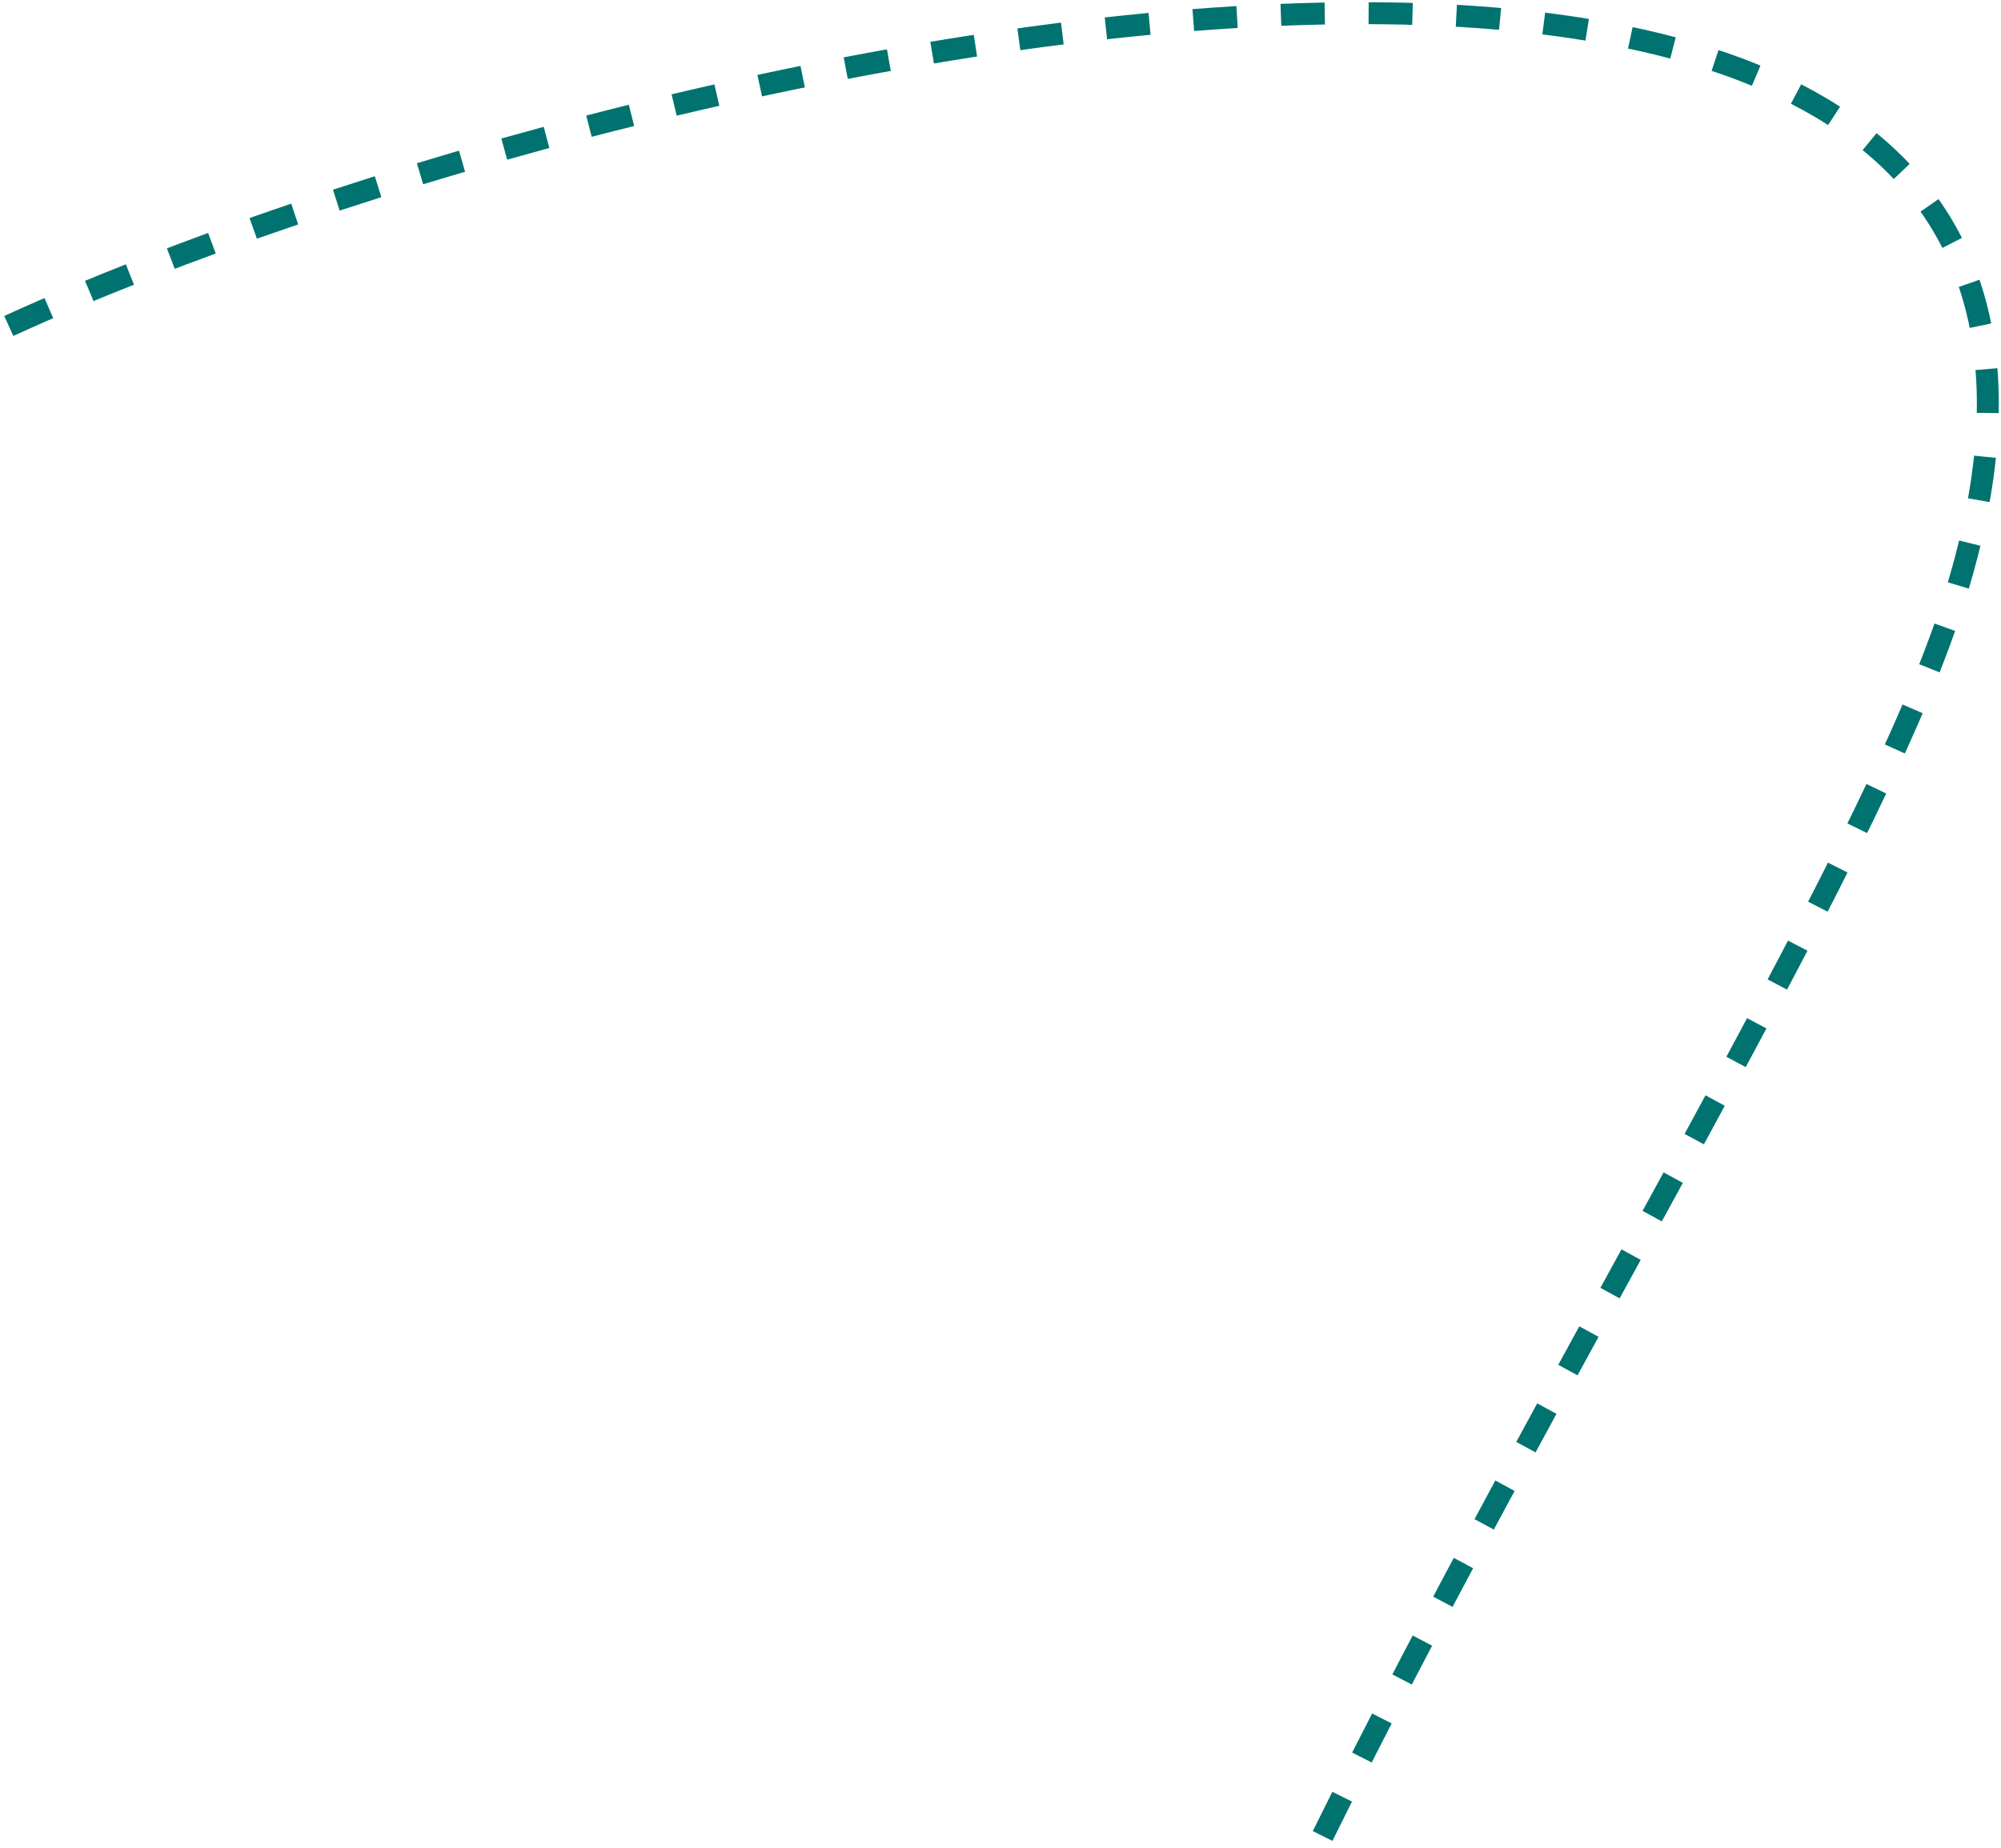
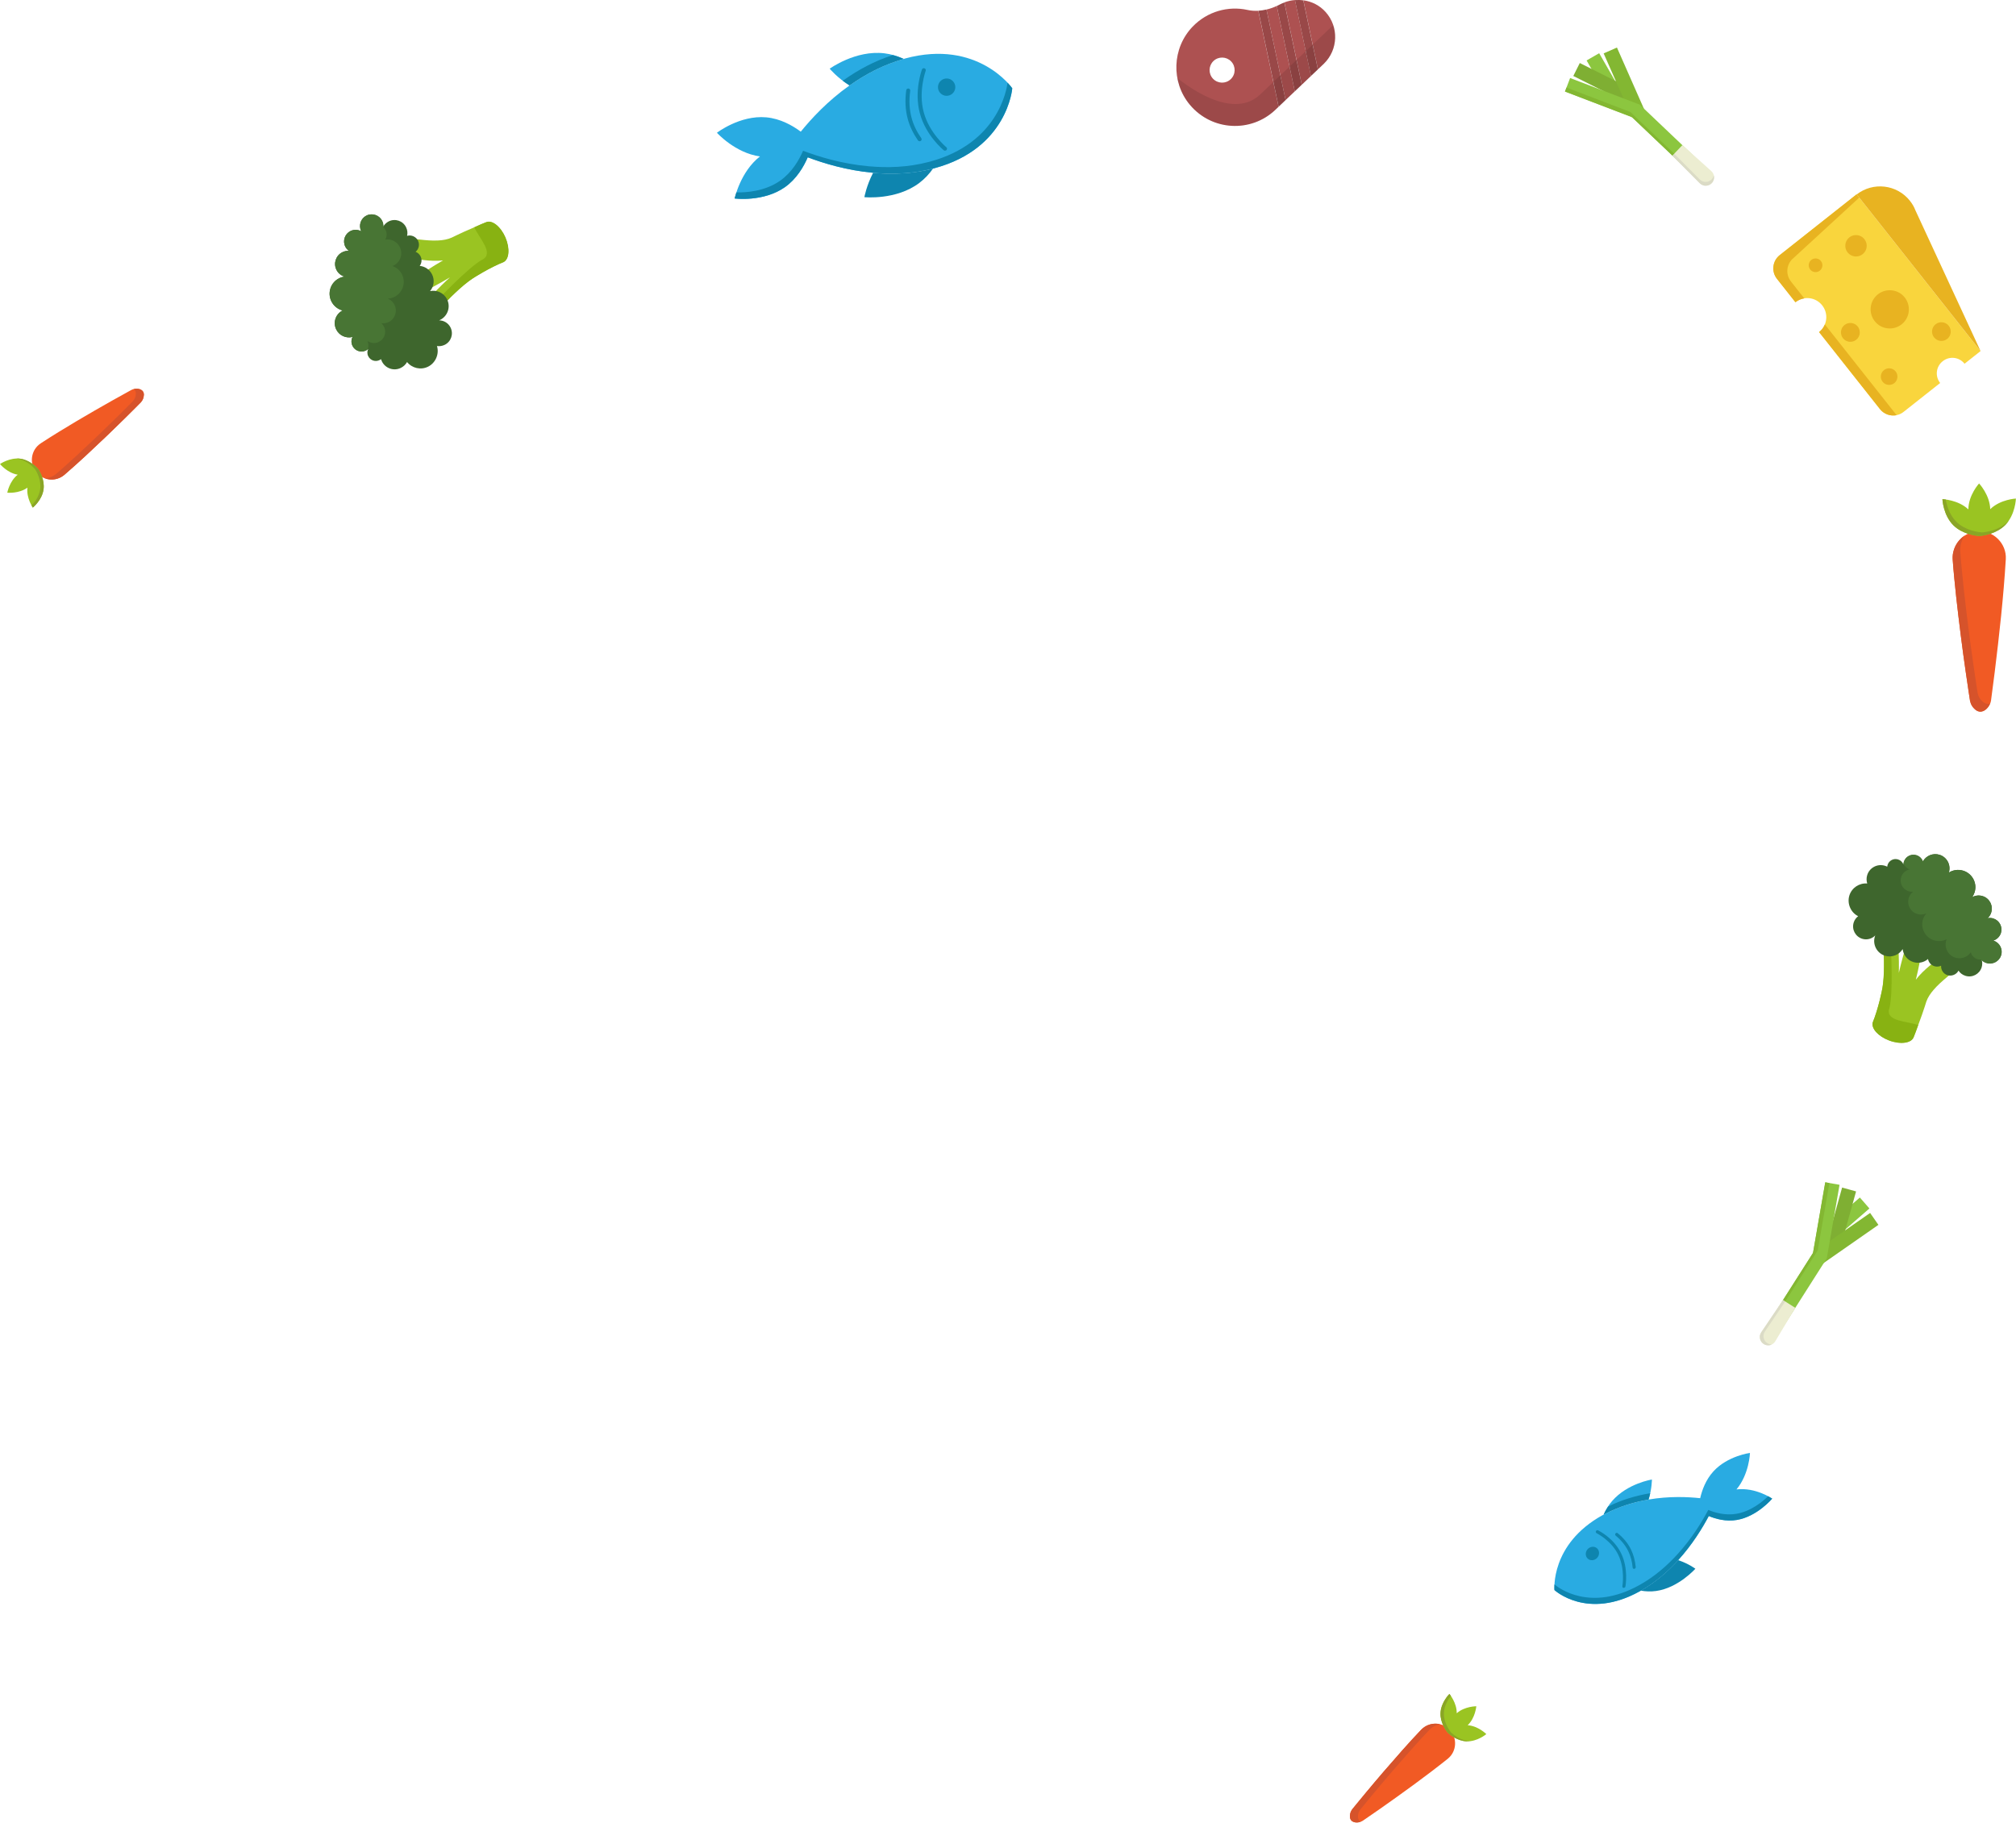
- <svg xmlns="http://www.w3.org/2000/svg" width="456" height="421" viewBox="0 0 456 421" fill="none">
-   <path d="M2 74.287C152.227 5.657 513.884 -69.038 444.178 140.068C424.67 198.588 353.141 313.493 301.12 419" stroke="#007370" stroke-width="5" stroke-dasharray="10 10" />
+ <svg xmlns="http://www.w3.org/2000/svg" id="animated-svg1" data-name="Ebene 1" viewBox="0 0 423.15 382.59">
+   <g>
+     <path d="m84.07,50.02l-.25,2.94c.82.47,1.68.81,2.53,1.08.84.26,1.7.44,2.55.55,1.33.16,2.73.22,4.09.08-2.17,1.25-4.3,2.6-6.32,4.13l1.48,2.76c2.15-.96,4.21-2.11,6.24-3.3.02,0,.03-.02.05-.03-.58.52-1.14,1.06-1.7,1.6-1.54,1.52-3.02,3.1-4.43,4.77l1.99,2.33c.55-.62,1.14-1.25,1.7-1.87.85-.92,1.74-1.84,2.63-2.72,1.18-1.15,2.39-2.28,3.69-3.26.98-.74,2.01-1.32,3.05-1.93,1.4-.79,2.83-1.53,4.32-2.13h0c1.17-.61,1.34-2.87.38-5.13-.96-2.26-2.81-3.77-4.05-3.23-.75.26-2.24.97-2.96,1.27-1.07.45-2.14.93-3.19,1.44l-1.04.5c-.81.38-1.88.57-2.86.61-2.59.15-5.28-.51-7.89-.48h-.02Z" fill="#9ac422" strokeWidth="0" />
+     <path d="m101.26,54.49c-2.82,1.47-9.59,8.67-9.59,8.67l1.59.59c.47-.48.94-.96,1.41-1.43,1.18-1.15,2.39-2.28,3.69-3.26.98-.74,2.01-1.32,3.05-1.93,1.4-.79,2.83-1.53,4.32-2.13h0c1.17-.61,1.34-2.87.38-5.13-.99-2.32-2.81-3.77-4.05-3.23-.6.21-1.72.72-2.5,1.08,1,2.28,4.21,5.46,1.7,6.78h0Z" fill="#88b212" strokeWidth="0" />
+     <path d="m75.83,48.52s.01.04.02.05c-.67-.38-1.53-.44-2.28-.07-1.2.6-1.7,2.05-1.11,3.26.18.38.46.68.78.91-.47-.03-.94.06-1.38.28-1.36.67-1.93,2.33-1.25,3.69.35.73.99,1.22,1.71,1.43-.38.05-.76.16-1.12.34-1.8.88-2.53,3.06-1.65,4.85.49,1,1.37,1.67,2.37,1.92-1.48.73-2.08,2.51-1.35,3.99.64,1.29,2.08,1.92,3.42,1.57-.28.57-.31,1.26,0,1.88.51,1.04,1.78,1.47,2.82.96.17-.09.34-.2.47-.32-.22.47-.24,1.03.02,1.53.43.87,1.49,1.24,2.36.8.11-.06.22-.12.31-.19.05.16.11.31.19.47.73,1.48,2.52,2.09,3.99,1.35.57-.28,1-.71,1.29-1.22,1.04,1.29,2.87,1.74,4.42.97,1.55-.77,2.38-2.65,1.86-4.33.54.08,1.1,0,1.62-.25,1.35-.66,1.89-2.29,1.23-3.63-.46-.94-1.41-1.5-2.4-1.51.07-.03.14-.05.2-.09,1.6-.79,2.26-2.72,1.47-4.32-.67-1.35-2.16-2.04-3.57-1.73.79-.95,1.01-2.32.42-3.5-.51-1.04-1.51-1.69-2.59-1.79.41-.57.51-1.33.18-2-.22-.45-.61-.79-1.05-.96.68-.56.92-1.53.5-2.35-.41-.82-1.4-1.27-2.28-1,.13-.59.08-1.22-.22-1.81-.66-1.35-2.29-1.89-3.63-1.23-.51.26-.91.65-1.17,1.11.02-.41-.05-.83-.25-1.22-.6-1.2-2.05-1.7-3.26-1.11-1.21.59-1.7,2.05-1.11,3.26h.03Zm8.22,2.8v.02s0,0,0,0h0s0-.01,0-.01Z" fill="#3e662d" strokeWidth="0" />
+     <path d="m76.94,45.26c-.45.22-.81.57-1.04.98-.39.68-.44,1.54-.09,2.3-.67-.36-1.5-.4-2.23-.05-1.2.6-1.7,2.05-1.11,3.26.18.38.46.68.78.91-.47-.03-.94.06-1.38.28-1.36.67-1.93,2.33-1.25,3.69.35.73.99,1.22,1.71,1.43-.38.05-.76.16-1.12.34-1.8.88-2.53,3.06-1.65,4.85.49,1,1.37,1.67,2.37,1.92-1.48.73-2.08,2.51-1.35,3.99.64,1.29,2.08,1.92,3.42,1.57-.28.57-.31,1.26,0,1.88.51,1.04,1.78,1.47,2.82.96.12-.06.23-.13.34-.21.21-.53.23-1.15,0-1.72,0-.02-.01-.04-.02-.05.63.43,1.44.56,2.2.26,1.22-.47,1.82-1.84,1.35-3.06-.15-.38-.38-.7-.68-.95.44.07.91.02,1.36-.14,1.38-.53,2.06-2.08,1.54-3.47-.28-.73-.85-1.27-1.53-1.54.37-.02.75-.09,1.11-.23,1.81-.7,2.72-2.74,2.02-4.55-.39-1.01-1.19-1.73-2.13-2.06,1.49-.58,2.23-2.25,1.65-3.74-.51-1.3-1.84-2.04-3.18-1.81.33-.53.41-1.2.17-1.81-.12-.31-.31-.57-.54-.78.05-.45-.03-.91-.24-1.34-.6-1.22-2.08-1.73-3.32-1.12h.02Z" fill="#487534" strokeWidth="0" />
+   </g>
+   <g>
+     <path d="m212.48,18.54s-.99,12.62-16.26,16.75c-.12.03-.23.06-.35.09-4.32,1.13-8.63,1.26-12.6.89-5.58-.5-10.48-2.02-13.72-3.25-.84,1.97-2.34,4.52-4.76,6.25-4.52,3.2-10.58,2.4-10.58,2.4,0,0,1.16-5.58,5.3-8.83-5.22-.73-9.03-4.97-9.03-4.97,0,0,4.84-3.73,10.34-3.24,2.99.27,5.54,1.73,7.26,3.01,2.19-2.7,5.65-6.47,10.23-9.7,3.25-2.31,7.04-4.36,11.35-5.56.12-.05.23-.08.35-.11,15.29-4.13,22.48,6.28,22.48,6.28h-.02Z" fill="#29abe2" strokeWidth="0" />
+     <path d="m192.98,29.65c-.11,0-.24-.08-.31-.18-1.01-1.47-1.73-2.97-2.14-4.51-.5-1.85-.61-3.87-.31-6.02.02-.23.24-.38.47-.36s.38.24.36.47c-.28,2.05-.18,3.96.29,5.7.38,1.44,1.07,2.88,2.03,4.25.14.18.08.44-.1.58-.08.05-.18.08-.27.07h-.02Z" fill="#0e85af" strokeWidth="0" />
+     <path d="m198.31,31.63s-.17-.03-.22-.09c-.16-.13-3.77-3.11-5.01-7.74-1.25-4.63.37-9.03.44-9.22.07-.22.33-.32.53-.24.22.07.32.31.24.53,0,.04-1.58,4.35-.4,8.71,1.18,4.36,4.7,7.3,4.74,7.32.18.15.2.4.05.58-.08.11-.22.15-.35.14l-.02.02Z" fill="#0e85af" strokeWidth="0" />
+     <path d="m198.55,20.11c1,.08,1.88-.67,1.96-1.67s-.67-1.88-1.67-1.96-1.88.67-1.96,1.67.67,1.88,1.67,1.96Z" fill="#0e85af" strokeWidth="0" />
+     <path d="m189.64,12.37c-4.28,1.21-8.08,3.25-11.35,5.56-2.58-1.63-4.14-3.51-4.14-3.51,0,0,5.43-3.95,11.47-3.23,1.45.17,2.81.6,4.02,1.15v.02Z" fill="#29abe2" strokeWidth="0" />
+     <path d="m195.85,35.38c-.77,1.08-1.73,2.15-2.9,3.03-4.84,3.66-11.52,2.98-11.52,2.98,0,0,.42-2.4,1.83-5.11,3.97.37,8.28.21,12.6-.89Z" fill="#0e85af" strokeWidth="0" />
+     <path d="m211.48,17.36c-.2,1.55-2.03,12.71-16.25,16.56-.12.03-.23.06-.35.09-4.31,1.13-8.63,1.26-12.6.89-5.58-.5-10.48-2.02-13.72-3.25-.84,1.97-2.34,4.52-4.76,6.25-3.21,2.28-7.21,2.54-9.24,2.49-.25.78-.37,1.28-.37,1.28,0,0,6.07.8,10.58-2.4,2.44-1.73,3.92-4.28,4.76-6.25,3.24,1.23,8.14,2.73,13.72,3.25,3.97.37,8.28.21,12.6-.89.12-.03.23-.06.35-.09,15.29-4.13,16.26-16.75,16.26-16.75,0,0-.32-.48-.99-1.18Z" fill="#0e85af" strokeWidth="0" />
+     <path d="m177.05,16.82s-.12.09-.16.12c.43.32.9.66,1.43.99,3.25-2.31,7.04-4.36,11.35-5.56-.7-.32-1.46-.59-2.26-.81-3.89,1.24-7.33,3.14-10.33,5.26h-.02Z" fill="#0e85af" strokeWidth="0" />
+   </g>
+   <g>
+     <path d="m8.54,93.07c4.89-3.18,10.09-6.2,15.17-9.07.84-.47,3.06-1.71,3.88-2.15.91-.5,2.63-.32,2.61,1.02-.03.66-.24,1.15-.64,1.59l-1.04,1.05-2.1,2.09c-2.71,2.68-5.72,5.56-8.52,8.15-1.45,1.32-2.9,2.65-4.38,3.92-1.74,1.49-4.35,1.28-5.84-.45-1.62-1.87-1.2-4.8.86-6.14Z" fill="#f15a24" strokeWidth="0" />
+     <path d="m28.52,82.64c-.03.66-.24,1.15-.64,1.59l-1.04,1.05-2.1,2.09c-2.71,2.68-5.72,5.56-8.52,8.15-1.45,1.32-2.9,2.65-4.38,3.92-.71.6-1.56.92-2.42.98,1.36.49,2.92.26,4.1-.74,1.49-1.27,2.93-2.6,4.38-3.92,2.8-2.6,5.82-5.47,8.52-8.15l2.1-2.09,1.04-1.05c.39-.44.61-.92.64-1.59.02-1.14-1.21-1.44-2.13-1.2.28.21.47.52.46.96h0Z" fill="#d6532b" strokeWidth="0" />
+     <path d="m0,97.41s1.53,1.88,3.72,2.24c-1.75,1.37-2.19,3.78-2.19,3.78,0,0,2.43.25,4.23-1.06-.26,2.2,1.13,4.19,1.13,4.19,0,0,1.95-1.58,2.25-3.82.27-1.94-.76-3.73-1.04-4.19h0s-.02-.02-.04-.04c-.02-.03-.04-.05-.04-.05h0c-.35-.4-1.8-1.88-3.73-2.16-2.24-.32-4.3,1.12-4.3,1.12v-.02Z" fill="#9ac422" strokeWidth="0" />
+     <path d="m3.42,96.26c.05,0,.1.01.16.02,1.94.27,3.38,1.76,3.73,2.16h0s.01.02.04.05c.03.03.04.04.04.04h0c.28.45,1.32,2.25,1.04,4.19-.22,1.55-1.21,2.78-1.81,3.39.16.28.27.45.27.45,0,0,1.95-1.58,2.25-3.82.27-1.94-.76-3.73-1.04-4.19h0s-.02-.02-.04-.04c-.02-.03-.04-.05-.04-.05h0c-.35-.4-1.8-1.88-3.73-2.16-.3-.04-.59-.06-.87-.04Z" fill="#8aa526" strokeWidth="0" />
+   </g>
+   <g>
+     <path d="m382.39,258.34l2,2.3,7.99-6.95-2-2.3-7.99,6.95Z" fill="#8cc63f" strokeWidth="0" />
+     <path d="m389.58,250.11l-2.93-.81-3.2,11.52,2.93.81,3.2-11.52Z" fill="#7faf33" strokeWidth="0" />
+     <path d="m380.51,263.01l1.74,2.5,12.02-8.38-1.74-2.5-12.02,8.38Z" fill="#83b732" strokeWidth="0" />
+     <path d="m383.44,264.15l2.67-15.43-2.99-.52-2.57,14.82-11,17.29,2.57,1.63,11.32-17.79h-.02s.02,0,.02,0Z" fill="#8cc63f" strokeWidth="0" />
+     <path d="m374.25,272.92l-4.57,6.76c-.56.82-.32,1.93.51,2.46.83.53,1.94.27,2.44-.58l4.19-7.01-2.57-1.63h0Z" fill="#ecedd1" strokeWidth="0" />
+     <path d="m374.25,272.92l.46.3,6.82-10.72,2.45-14.15-.87-.15-2.57,14.82-6.3,9.9Z" fill="#83b732" strokeWidth="0" />
+     <path d="m370.96,281.98c-.83-.53-1.07-1.65-.51-2.46l4.26-6.3-.46-.3-4.57,6.76c-.56.82-.32,1.93.51,2.46.53.34,1.17.36,1.7.1-.32,0-.63-.09-.92-.27h0Z" fill="#dbdbc6" strokeWidth="0" />
+   </g>
+   <g>
+     <path d="m326.28,333.8s6.85,6.37,17.86.28c.08-.05.17-.1.25-.14,3.09-1.74,5.69-4.03,7.84-6.4,3.03-3.32,5.15-6.84,6.44-9.28,1.47.62,3.62,1.2,5.9.82,4.24-.71,7.41-4.47,7.41-4.47,0,0-3.45-2.42-7.5-1.94,2.7-3.25,2.83-7.66,2.83-7.66,0,0-4.7.61-7.68,3.88-1.62,1.78-2.39,3.97-2.77,5.62-2.63-.28-6.53-.45-10.82.28-3.06.51-6.3,1.47-9.42,3.16-.09.04-.18.09-.26.13-11.02,6.1-10.08,15.73-10.08,15.73h.01Z" fill="#29abe2" strokeWidth="0" />
+     <path d="m343.24,329.22c.06-.07.1-.17.09-.27-.14-1.36-.46-2.57-.98-3.64-.62-1.29-1.57-2.45-2.81-3.46-.12-.11-.33-.08-.45.06s-.1.34.02.45c1.18.97,2.07,2.07,2.66,3.28.49,1,.8,2.16.92,3.44,0,.18.17.29.35.26.07-.02.14-.05.2-.11h.01Z" fill="#0e85af" strokeWidth="0" />
+     <path d="m341.09,333.22s.08-.11.08-.17c.03-.16.67-3.77-.91-6.98-1.56-3.22-4.7-4.74-4.84-4.81-.15-.08-.35,0-.43.16-.09.16-.03.34.12.43.02.02,3.09,1.52,4.56,4.55,1.47,3.03.87,6.56.86,6.6-.03.18.08.32.26.34.1.01.21-.04.28-.12h.02Z" fill="#0e85af" strokeWidth="0" />
+     <path d="m335.23,327.04c-.55.59-1.44.66-1.98.15s-.54-1.4,0-1.99,1.44-.66,1.98-.15.54,1.4,0,1.99Z" fill="#0e85af" strokeWidth="0" />
+     <path d="m336.62,317.93c3.11-1.68,6.36-2.64,9.42-3.16.7-2.3.69-4.18.69-4.18,0,0-5.15.81-8.34,4.5-.77.89-1.35,1.86-1.79,2.83h.01Z" fill="#29abe2" strokeWidth="0" />
+     <path d="m344.4,333.92c.99.17,2.08.23,3.21.07,4.66-.64,8.24-4.67,8.24-4.67,0,0-1.44-1.09-3.61-1.8-2.15,2.37-4.76,4.65-7.84,6.4Z" fill="#0e85af" strokeWidth="0" />
+     <path d="m326.27,332.61c.88.74,7.5,5.85,17.76.18.08-.05.17-.1.25-.14,3.09-1.74,5.69-4.03,7.84-6.4,3.03-3.32,5.15-6.84,6.44-9.28,1.47.62,3.62,1.2,5.9.82,3.01-.5,5.49-2.55,6.66-3.69.54.29.85.5.85.5,0,0-3.16,3.76-7.41,4.47-2.29.39-4.42-.2-5.9-.82-1.29,2.44-3.42,5.95-6.44,9.28-2.15,2.37-4.76,4.65-7.84,6.4-.08.05-.17.1-.25.14-11.02,6.1-17.86-.28-17.86-.28,0,0-.05-.44,0-1.19Z" fill="#0e85af" strokeWidth="0" />
+     <path d="m346.22,313.49s.11-.02.15-.02c-.09.41-.2.85-.35,1.32-3.06.51-6.3,1.47-9.42,3.16.25-.56.56-1.12.93-1.68,2.9-1.45,5.86-2.29,8.68-2.77h.01Z" fill="#0e85af" strokeWidth="0" />
+   </g>
+   <g>
+     <path d="m265.83,2l4.01,19.01,1.93-1.84-3.78-17.92c-.7.33-1.42.58-2.16.75h0Zm7.74-1.93l3.06,14.49,1.27-1.21c2.99-2.94,3.14-7.71.34-10.83-1.24-1.39-2.91-2.22-4.67-2.46Zm-3.98.44l3.65,17.28,1.93-1.84L271.81.01c-.75.05-1.5.22-2.21.49h-.01Zm-7.77,1.57c-4.01-.87-8.39.29-11.49,3.51-4.32,4.49-4.58,11.63-.58,16.41,4.61,5.51,12.83,5.92,17.95,1.05l.67-.64-4.26-20.15c-.77.04-1.54-.01-2.3-.18Zm-3.49,14.54c-1.06,1.01-2.72.96-3.72-.09-1-1.05-.96-2.72.09-3.72,1.05-1,2.72-.96,3.72.09,1,1.05.96,2.72-.09,3.72Z" fill="#ad5151" strokeWidth="0" />
+     <path d="m273.56.08l3.06,14.49-1.46,1.38L271.8.02c.59-.04,1.18-.03,1.77.06h0Z" fill="#994848" strokeWidth="0" />
+     <path d="m269.58.51l3.65,17.28-1.46,1.39-3.78-17.92c.21-.09.42-.2.62-.31.05-.02.09-.05.14-.07.27-.14.55-.26.84-.36h0Z" fill="#994848" strokeWidth="0" />
+     <path d="m265.83,2l4.01,19.01-1.46,1.39-4.26-20.15c.57-.04,1.14-.12,1.7-.26h0Z" fill="#994848" strokeWidth="0" />
+     <path d="m275.16,15.96l1.46-1.38,1.27-1.21c2.2-2.16,2.86-5.32,1.94-8.09l-15.31,14.54c-5.44,5.17-14.27-.93-17.4-3.43.38,2.01,1.25,3.95,2.63,5.6,4.61,5.51,12.83,5.92,17.95,1.05l.67-.64,1.46-1.39,1.93-1.84,1.46-1.39,1.93-1.84v.02Z" isolation="isolate" opacity=".1" strokeWidth="0" />
+   </g>
+   <g>
+     <path d="m407.78,75.82c1.41-1.12,3.46-.88,4.57.54l3.36-2.66-26.01-32.91-16.15,12.77c-1.52,1.21-1.78,3.43-.58,4.95l3.89,4.93c1.74-1.37,4.24-1.08,5.61.66,1.37,1.74,1.08,4.24-.66,5.61l12.79,16.18c1.21,1.52,3.43,1.78,4.95.58l7.68-6.07c-1.12-1.41-.88-3.46.54-4.57Z" fill="#f9d53d" strokeWidth="0" />
+     <path d="m389.67,40.85c3.46-2.73,8.49-2.15,11.22,1.31.49.62.89,1.3,1.15,2l13.68,29.55-26.01-32.91" fill="#e8b321" strokeWidth="0" />
+     <path d="m387.8,52.99c.77.97,2.18,1.14,3.16.37s1.14-2.18.37-3.16c-.77-.97-2.18-1.14-3.16-.37-.97.77-1.14,2.18-.37,3.16Z" fill="#e8b321" strokeWidth="0" />
+     <path d="m393.5,67.43c1.37,1.74,3.9,2.03,5.64.66,1.74-1.37,2.03-3.9.66-5.64-1.37-1.74-3.9-2.03-5.64-.66-1.74,1.37-2.03,3.9-.66,5.64Z" fill="#e8b321" strokeWidth="0" />
+     <path d="m395.15,80.14c.6.76,1.7.88,2.45.29.76-.6.88-1.7.29-2.45-.6-.76-1.7-.88-2.45-.29-.76.6-.88,1.7-.29,2.45Z" fill="#e8b321" strokeWidth="0" />
+     <path d="m379.95,56.58c.49.62,1.4.73,2.02.24.62-.49.73-1.4.24-2.02-.49-.62-1.4-.73-2.02-.24s-.73,1.4-.24,2.02Z" fill="#e8b321" strokeWidth="0" />
+     <path d="m405.96,70.83c.67.85,1.91.99,2.75.32.85-.67.99-1.91.32-2.76-.67-.85-1.91-.99-2.76-.32-.85.67-.99,1.91-.32,2.76Z" fill="#e8b321" strokeWidth="0" />
+     <path d="m386.83,71c.68.86,1.92,1,2.78.33.86-.68,1-1.92.33-2.78-.68-.86-1.92-1-2.78-.33-.86.68-1,1.92-.33,2.78Z" fill="#e8b321" strokeWidth="0" />
+     <path d="m375.91,59.08c-1.21-1.52-.94-3.75.58-4.95l13.75-12.64-.55-.69-16.15,12.77c-1.52,1.21-1.78,3.43-.58,4.95l3.89,4.93c.56-.45,1.21-.7,1.86-.81l-2.81-3.56Z" fill="#e8b321" strokeWidth="0" />
+     <path d="m383.03,68.11c-.25.61-.66,1.17-1.21,1.6l12.79,16.18c.86,1.09,2.21,1.51,3.48,1.27l-15.05-19.04Z" fill="#e8b321" strokeWidth="0" />
+   </g>
+   <g>
+     <path d="m421.01,117.39c-.47,7.85-1.37,15.91-2.33,23.72-.16,1.29-.6,4.69-.77,5.93-.19,1.38-1.76,3.11-3.2,2.01-.7-.56-1.05-1.18-1.21-1.96l-.3-1.97-.58-3.95c-.74-5.08-1.44-10.66-2.01-15.78-.27-2.63-.55-5.27-.74-7.89-.22-3.07,2.1-5.75,5.17-5.97,3.32-.26,6.17,2.55,5.97,5.86Z" fill="#f15a24" strokeWidth="0" />
+     <path d="m416.3,147.41c-.7-.56-1.05-1.18-1.21-1.96l-.3-1.97-.58-3.95c-.74-5.08-1.44-10.66-2.01-15.78-.27-2.63-.55-5.27-.74-7.89-.09-1.25.25-2.43.88-3.41-1.61,1.08-2.62,2.96-2.48,5.04.18,2.63.47,5.26.74,7.89.57,5.12,1.27,10.69,2.01,15.78l.58,3.95.3,1.97c.16.78.51,1.4,1.21,1.96,1.22.94,2.53-.15,3.01-1.35-.45.14-.94.09-1.41-.27h0Z" fill="#d6532b" strokeWidth="0" />
+     <path d="m423.15,104.66s-3.27.15-5.41,2.23c-.08-3-2.34-5.4-2.34-5.4,0,0-2.23,2.44-2.25,5.44-2.18-2.04-5.45-2.14-5.45-2.14,0,0,.15,3.37,2.33,5.51,1.88,1.84,4.66,2.17,5.37,2.22h0s.03,0,.08,0c.05,0,.09,0,.09,0h0c.72-.07,3.48-.45,5.33-2.32,2.14-2.18,2.23-5.55,2.23-5.55v.02Z" fill="#9ac422" strokeWidth="0" />
+     <path d="m421.66,109.28c-.05.05-.1.1-.15.16-1.84,1.88-4.62,2.25-5.33,2.32h0s-.03,0-.09,0c-.06,0-.08.01-.08.01h0c-.72-.06-3.5-.38-5.37-2.23-1.5-1.48-2.04-3.54-2.23-4.68-.44-.06-.7-.07-.7-.07,0,0,.15,3.37,2.33,5.51,1.88,1.84,4.66,2.17,5.37,2.22h0s.03,0,.08,0c.05,0,.09,0,.09,0h0c.72-.07,3.48-.45,5.33-2.32.29-.29.53-.59.75-.92Z" fill="#8aa526" strokeWidth="0" />
+   </g>
+   <g>
+     <path d="m338.3,21.87l2.64-1.52-5.28-9.18-2.64,1.52,5.28,9.18Z" fill="#8cc63f" strokeWidth="0" />
+     <path d="m331.59,13.23l-1.36,2.72,10.69,5.36,1.36-2.72-10.69-5.36Z" fill="#7faf33" strokeWidth="0" />
+     <path d="m342.51,24.62l2.79-1.23-5.91-13.41-2.79,1.23,5.91,13.41Z" fill="#83b732" strokeWidth="0" />
+     <path d="m344.19,21.97l-14.63-5.59-1.08,2.84,14.05,5.37,14.85,14.12,2.09-2.2-15.28-14.53-.02.02v-.02Z" fill="#8cc63f" strokeWidth="0" />
+     <path d="m351.04,32.67l5.75,5.79c.69.7,1.83.68,2.51-.03.68-.71.63-1.85-.1-2.51l-6.07-5.46-2.09,2.2h0Z" fill="#ecedd1" strokeWidth="0" />
+     <path d="m351.04,32.67l.38-.4-9.21-8.76-13.41-5.13-.31.83,14.05,5.37,8.5,8.08Z" fill="#83b732" strokeWidth="0" />
+     <path d="m359.29,37.65c-.68.71-1.82.73-2.51.03l-5.37-5.39-.38.4,5.75,5.79c.69.7,1.83.68,2.51-.03.43-.46.57-1.08.43-1.65-.06.31-.21.6-.45.85h0Z" fill="#dbdbc6" strokeWidth="0" />
+   </g>
+   <g>
+     <path d="m411.66,202.41l-1.96-2.21c-.91.27-1.74.66-2.53,1.09-.77.43-1.49.92-2.16,1.46-1.03.86-2.04,1.82-2.88,2.91.6-2.43,1.09-4.91,1.38-7.43l-3.02-.84c-.79,2.22-1.38,4.5-1.92,6.79-.01.01,0,.04-.01.06.02-.78.02-1.56.01-2.33-.03-2.16-.15-4.33-.39-6.5l-3.06-.17c.07.83.12,1.69.18,2.52.07,1.25.13,2.53.15,3.78.02,1.64,0,3.31-.19,4.92-.14,1.21-.43,2.36-.71,3.54-.4,1.56-.85,3.11-1.45,4.6h0c-.37,1.27,1.14,2.95,3.45,3.81,2.3.86,4.67.57,5.13-.7.32-.72.85-2.29,1.13-3.02.41-1.09.8-2.19,1.16-3.3l.35-1.1c.28-.85.89-1.75,1.53-2.49,1.68-1.98,4.01-3.47,5.8-5.38v-.02Z" fill="#9ac422" strokeWidth="0" />
+     <path d="m396.55,211.75c.88-3.06.34-12.93.34-12.93l-1.52.74c.02.67.05,1.34.06,2.01.02,1.64,0,3.31-.19,4.92-.14,1.21-.43,2.36-.71,3.54-.4,1.56-.85,3.11-1.45,4.6h0c-.37,1.27,1.14,2.95,3.45,3.81,2.36.89,4.67.57,5.13-.7.26-.58.66-1.74.95-2.55-2.34-.85-6.86-.72-6.08-3.45h0Z" fill="#88b212" strokeWidth="0" />
+     <path d="m418.42,197.48s-.03-.01-.06-.02c.74-.22,1.37-.81,1.63-1.6.4-1.28-.31-2.64-1.59-3.05-.4-.13-.81-.14-1.2-.06.34-.32.61-.72.75-1.19.45-1.45-.35-3.01-1.81-3.45-.77-.24-1.57-.13-2.21.25.23-.31.4-.66.53-1.04.61-1.91-.47-3.94-2.37-4.54-1.06-.33-2.15-.16-3.03.39.49-1.57-.39-3.24-1.95-3.73-1.37-.43-2.82.18-3.5,1.39-.22-.6-.69-1.09-1.35-1.3-1.11-.35-2.29.27-2.64,1.38-.06.19-.09.38-.1.56-.19-.48-.58-.88-1.12-1.05-.93-.29-1.92.22-2.21,1.16-.03.12-.06.24-.07.36-.15-.08-.3-.13-.47-.19-1.57-.49-3.24.38-3.73,1.95-.19.6-.17,1.21,0,1.77-1.65-.14-3.24.88-3.75,2.53-.51,1.65.27,3.56,1.85,4.33-.43.33-.77.79-.94,1.34-.45,1.43.35,2.95,1.78,3.4,1,.32,2.06.01,2.75-.7-.03.07-.06.14-.08.21-.53,1.7.41,3.51,2.11,4.05,1.44.45,2.96-.16,3.72-1.39.14,1.23.98,2.33,2.24,2.72,1.11.35,2.27.07,3.08-.64.13.69.61,1.28,1.33,1.51.48.15.99.1,1.42-.1-.06.88.48,1.72,1.35,1.99.88.27,1.88-.14,2.3-.96.33.5.83.9,1.46,1.09,1.43.45,2.95-.35,3.4-1.78.17-.55.16-1.11,0-1.61.28.3.63.53,1.05.66,1.28.4,2.64-.31,3.05-1.59.41-1.28-.31-2.64-1.59-3.05l-.02.02Zm-7.7,4.02h-.01s0-.01.01-.01h0s0,.01,0,.01Z" fill="#3e662d" strokeWidth="0" />
+     <path d="m420.01,200.53c.15-.48.15-.98,0-1.43-.23-.75-.81-1.39-1.61-1.65.73-.24,1.33-.81,1.58-1.58.4-1.28-.31-2.64-1.59-3.05-.4-.13-.81-.14-1.2-.06.34-.32.61-.72.75-1.19.45-1.45-.35-3.01-1.81-3.45-.77-.24-1.57-.13-2.21.25.23-.31.4-.66.53-1.04.61-1.91-.47-3.94-2.37-4.54-1.06-.33-2.15-.16-3.03.39.49-1.57-.39-3.24-1.95-3.73-1.37-.43-2.82.18-3.5,1.39-.22-.6-.69-1.09-1.35-1.3-1.11-.35-2.29.27-2.64,1.38-.04.13-.07.26-.08.39.24.52.67.96,1.24,1.19.01.01.03.01.06.02-.75.15-1.4.65-1.71,1.41-.5,1.21.07,2.59,1.28,3.09.38.16.77.21,1.16.17-.35.27-.64.64-.84,1.08-.56,1.37.08,2.93,1.45,3.51.73.3,1.51.26,2.17-.05-.24.28-.45.6-.6.96-.75,1.79.11,3.85,1.9,4.6,1,.41,2.07.33,2.96-.12-.61,1.48.09,3.17,1.56,3.78,1.29.53,2.75.07,3.5-1.05.16.6.58,1.12,1.19,1.38.31.13.63.17.93.15.29.35.68.61,1.14.75,1.3.41,2.69-.31,3.1-1.63h-.02Z" fill="#487534" strokeWidth="0" />
+   </g>
+   <g>
+     <path d="m303.91,369.19c-4.56,3.64-9.43,7.15-14.21,10.51-.79.55-2.88,2-3.65,2.52-.86.58-2.58.58-2.7-.76-.04-.66.12-1.17.48-1.64l.93-1.14,1.88-2.28c2.43-2.93,5.15-6.09,7.69-8.95,1.31-1.46,2.62-2.92,3.97-4.33,1.58-1.65,4.2-1.7,5.85-.12,1.8,1.7,1.66,4.66-.26,6.2Z" fill="#f15a24" strokeWidth="0" />
+     <path d="m285.04,381.52c-.04-.66.12-1.17.48-1.64l.93-1.14,1.88-2.28c2.43-2.93,5.15-6.09,7.69-8.95,1.31-1.46,2.62-2.92,3.97-4.33.64-.67,1.46-1.07,2.32-1.21-1.4-.35-2.93.03-4.01,1.14-1.36,1.41-2.67,2.87-3.97,4.33-2.54,2.86-5.26,6.01-7.69,8.95l-1.88,2.28-.93,1.14c-.35.48-.51.98-.48,1.64.09,1.14,1.34,1.32,2.24.99-.3-.18-.51-.47-.55-.91h0Z" fill="#d6532b" strokeWidth="0" />
+     <path d="m311.98,364.04s-1.71-1.72-3.92-1.87c1.61-1.53,1.81-3.98,1.81-3.98,0,0-2.45-.01-4.11,1.47.04-2.21-1.54-4.06-1.54-4.06,0,0-1.78,1.76-1.87,4.02-.08,1.95,1.12,3.64,1.45,4.06h0s.02.02.05.04c.02.03.04.05.04.05h0c.39.36,1.97,1.7,3.93,1.78,2.26.1,4.17-1.53,4.17-1.53v.02Z" fill="#9ac422" strokeWidth="0" />
+     <path d="m308.7,365.52c-.05,0-.1,0-.16,0-1.95-.08-3.53-1.42-3.93-1.79h0s-.01-.02-.04-.05c-.03-.03-.05-.04-.05-.04h0c-.33-.42-1.53-2.11-1.45-4.07.07-1.56.94-2.88,1.47-3.55-.18-.27-.31-.42-.31-.42,0,0-1.78,1.76-1.87,4.02-.08,1.95,1.12,3.64,1.45,4.06h0s.02.02.05.04c.02.03.04.05.04.05h0c.39.36,1.97,1.7,3.93,1.78.3.01.59,0,.87-.04Z" fill="#8aa526" strokeWidth="0" />
+   </g>
</svg>
